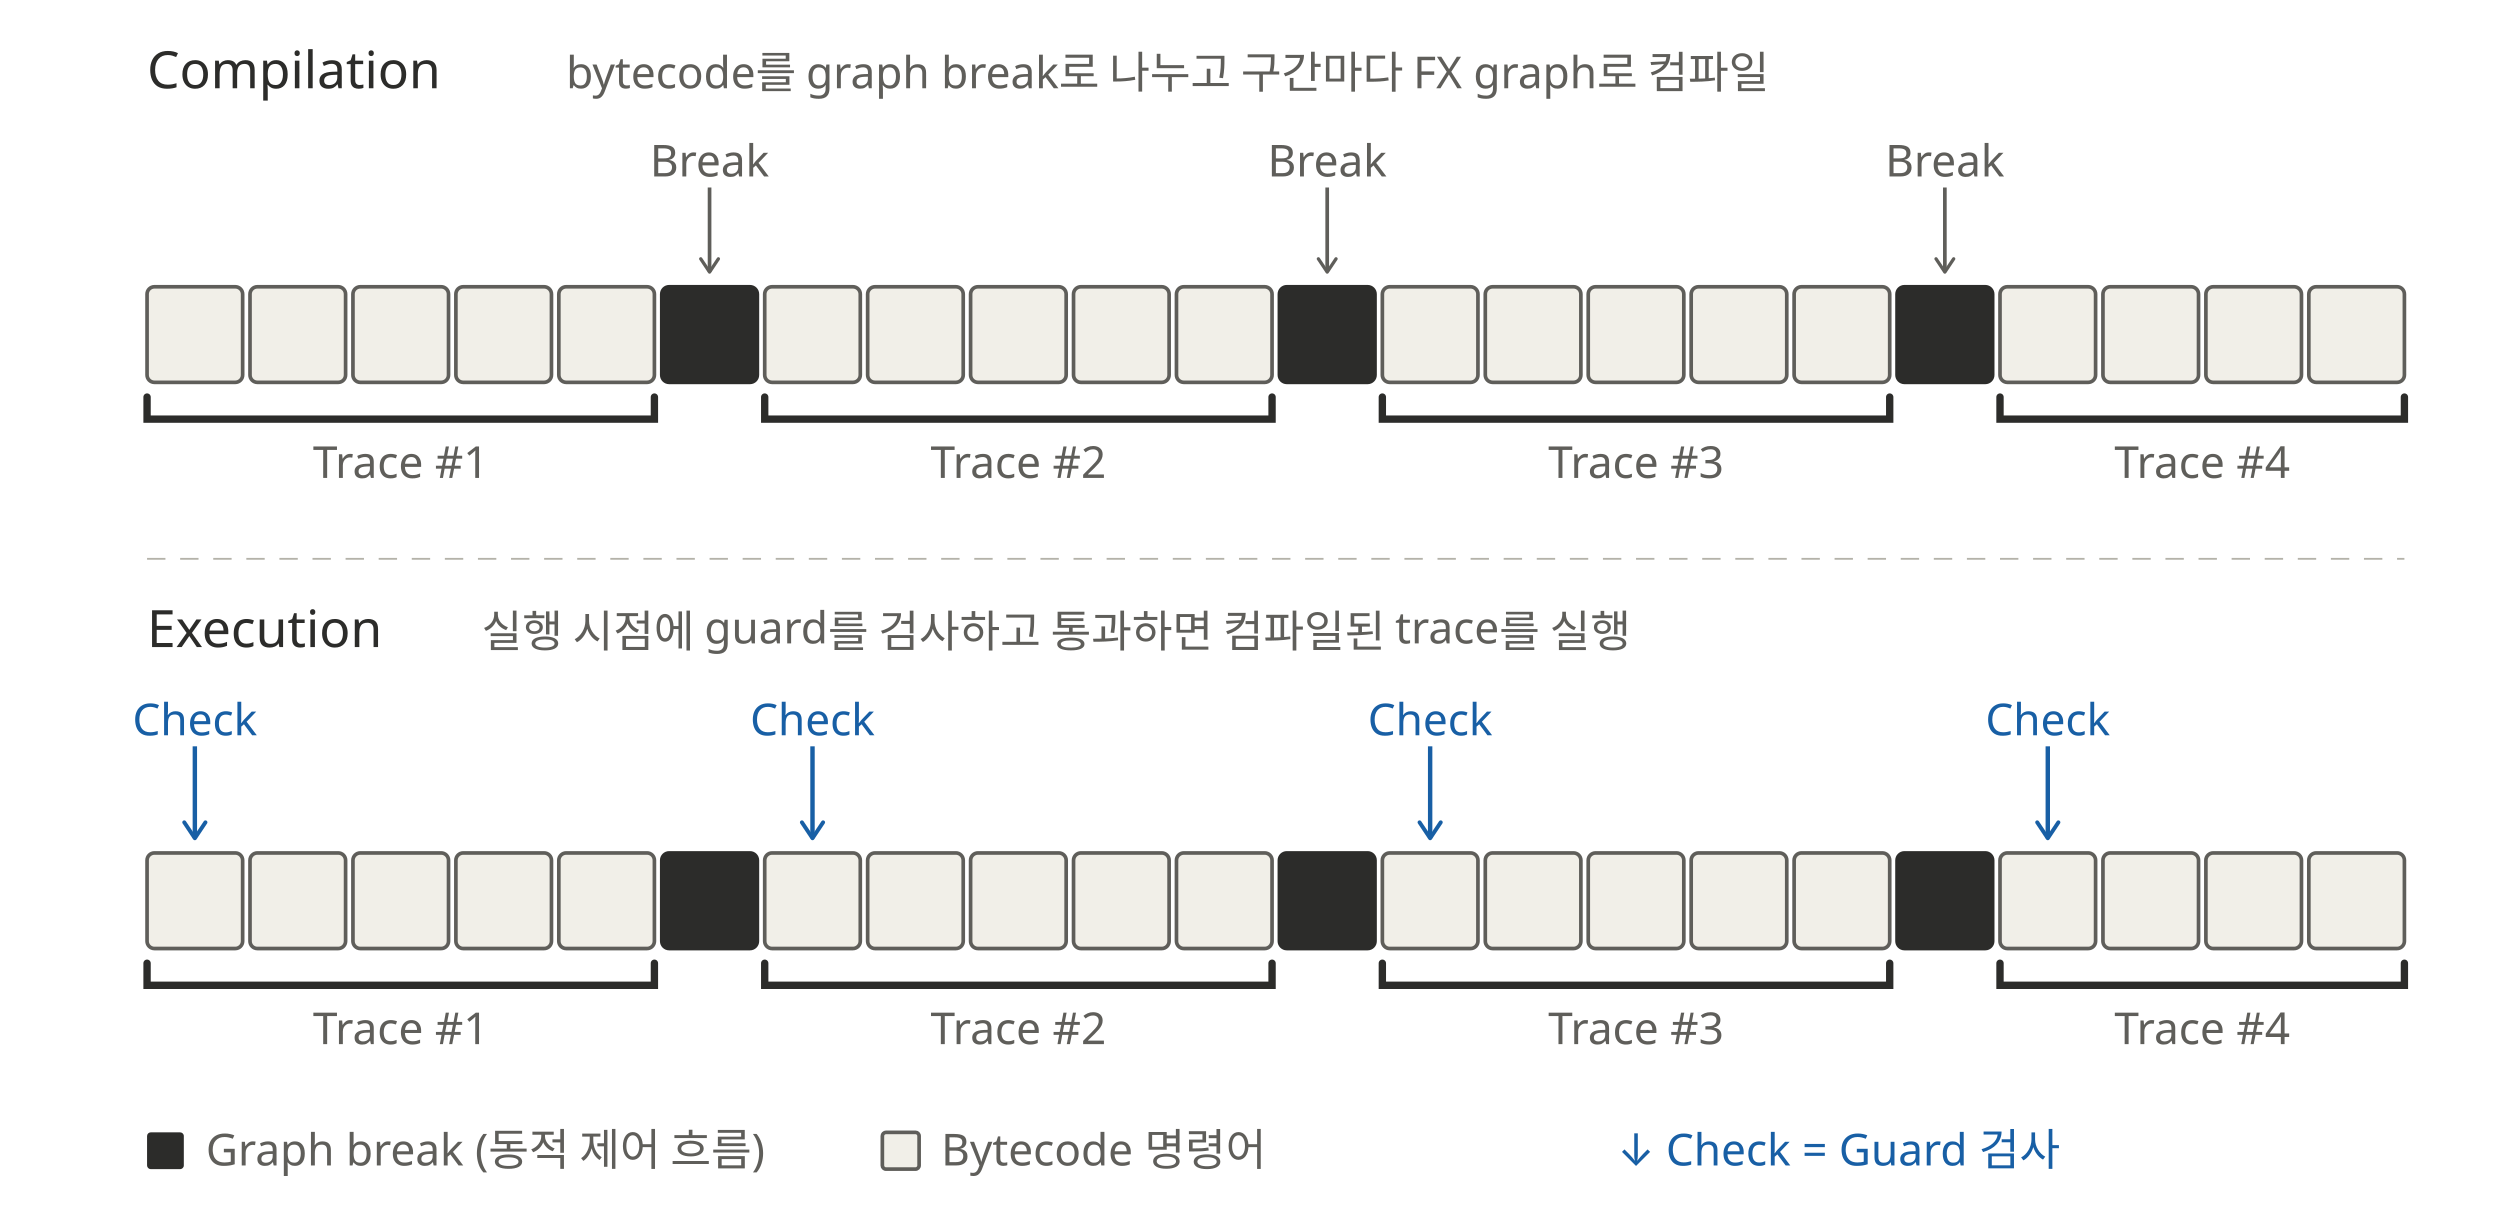
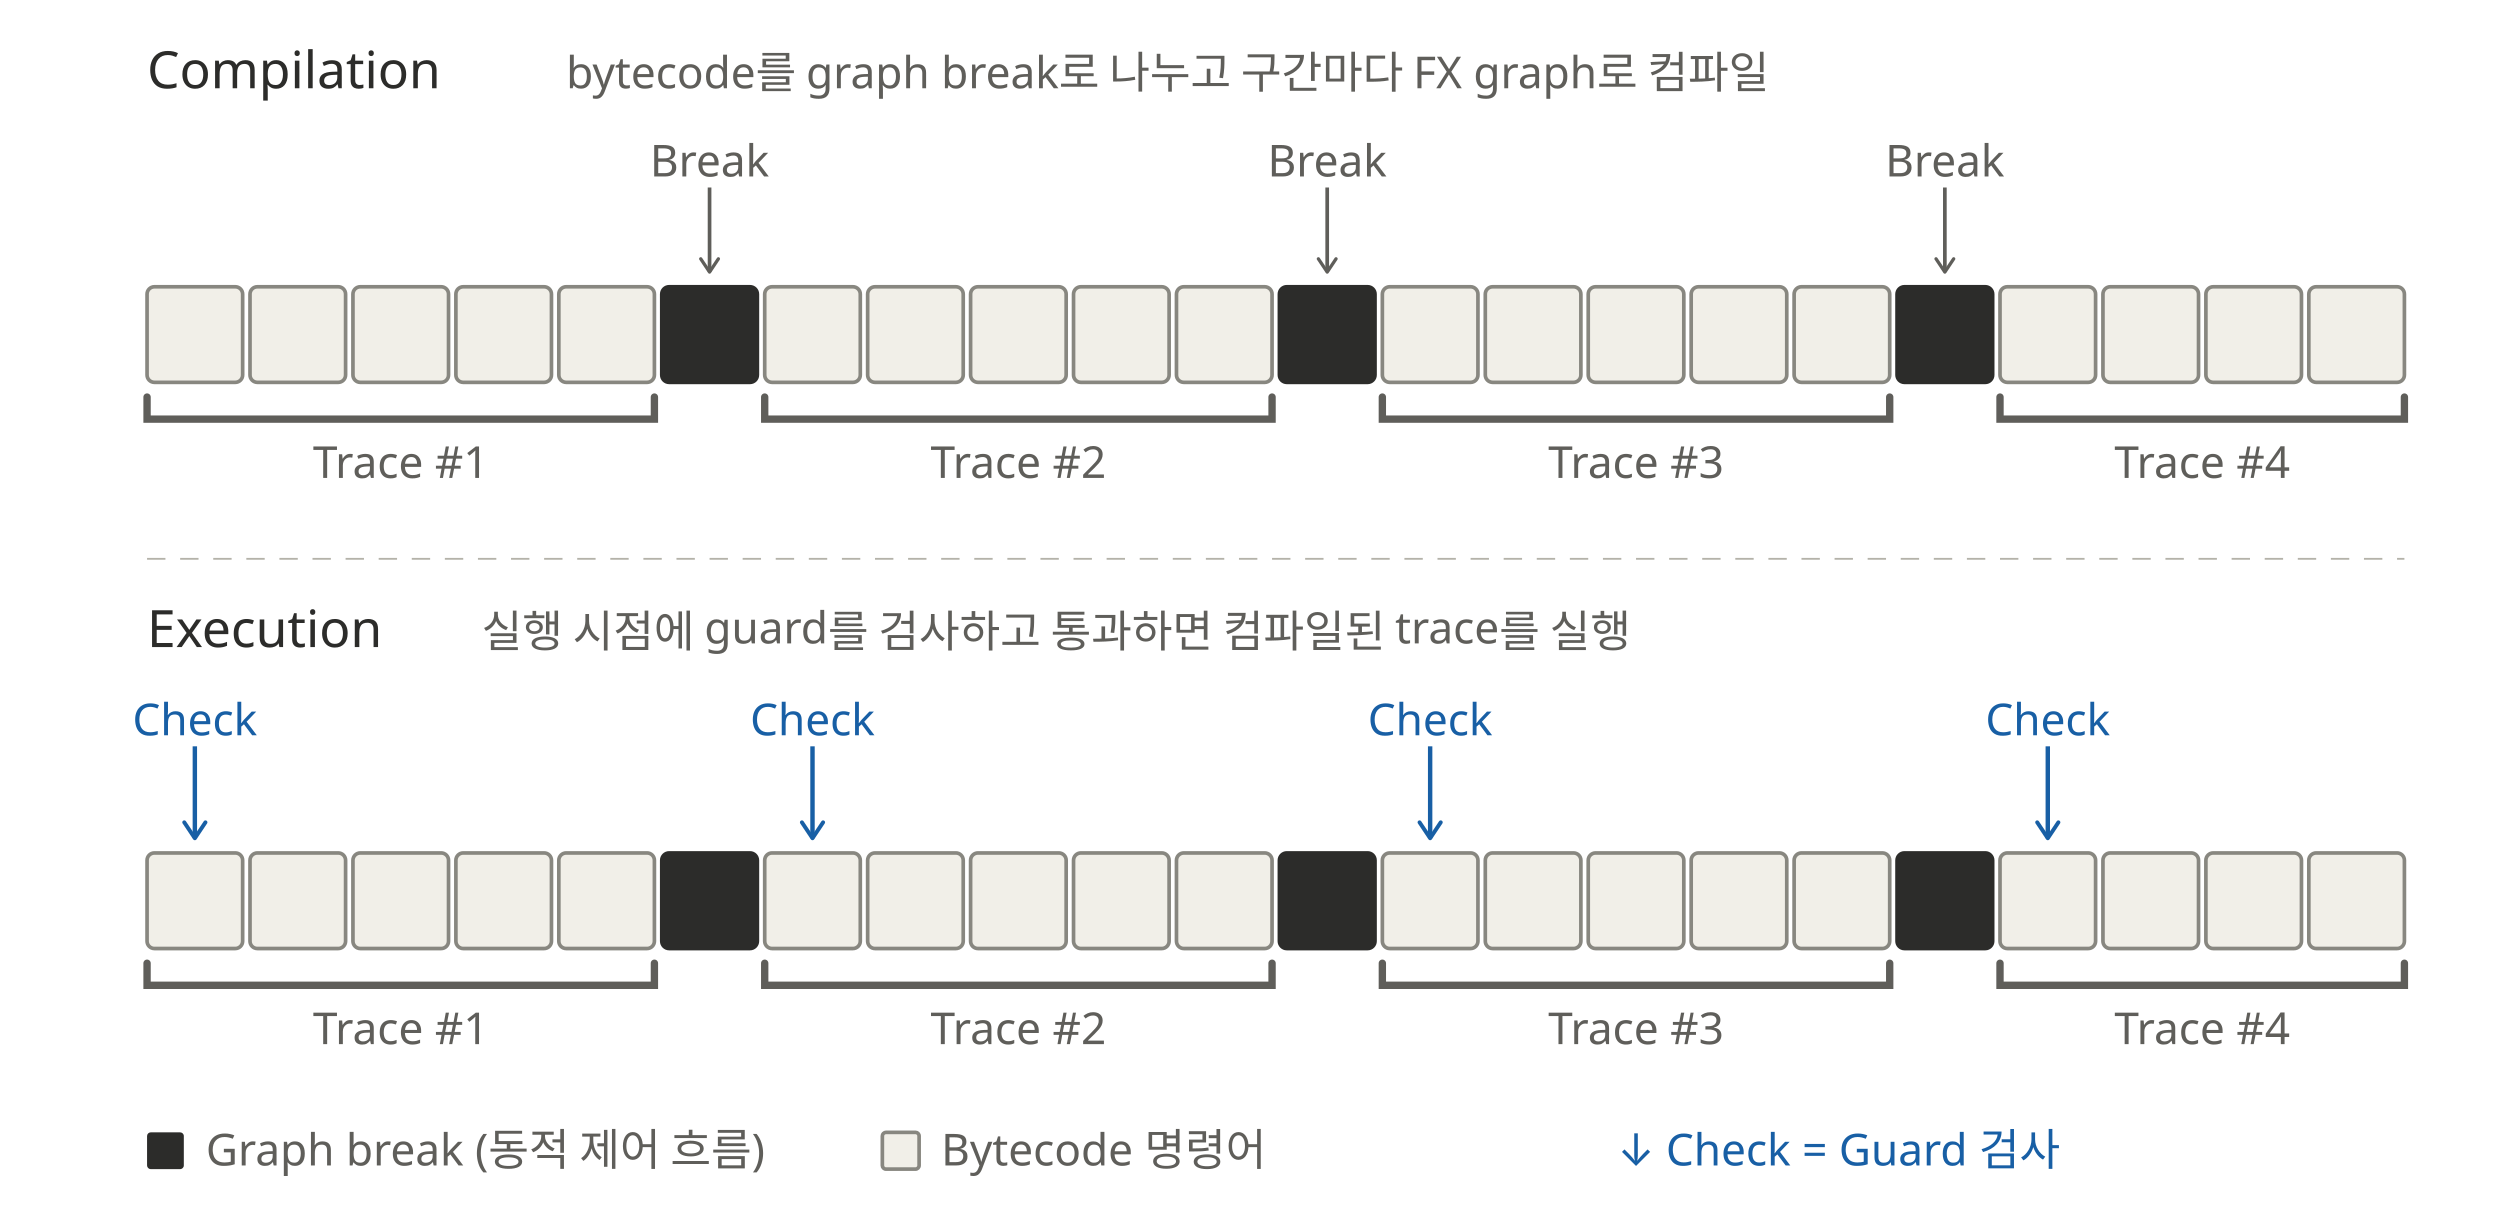
<svg xmlns="http://www.w3.org/2000/svg" font-family="'Pretendard', 'Apple SD Gothic Neo', 'Noto Sans KR', 'Segoe UI', system-ui, -apple-system, sans-serif" width="100%" viewBox="0 0 680 335">
  <defs>
    <marker id="arr" viewBox="0 0 10 10" refX="8" refY="5" markerWidth="6" markerHeight="6" orient="auto-start-reverse">
      <path d="M2 1L8 5L2 9" fill="none" stroke="context-stroke" stroke-width="1.5" stroke-linecap="round" stroke-linejoin="round" />
    </marker>
  </defs>
  <text x="40" y="24" font-size="14" font-weight="500" fill="#2C2C2A">Compilation</text>
  <text x="154" y="24" font-size="12" fill="#5F5E5A">bytecode를 graph break로 나누고 구간마다 FX graph로 컴파일</text>
  <text x="193" y="48" font-size="12" text-anchor="middle" fill="#5F5E5A">Break</text>
  <line x1="193" y1="51" x2="193" y2="74" stroke="#5F5E5A" stroke-width="1" marker-end="url(#arr)" />
  <text x="361" y="48" font-size="12" text-anchor="middle" fill="#5F5E5A">Break</text>
  <line x1="361" y1="51" x2="361" y2="74" stroke="#5F5E5A" stroke-width="1" marker-end="url(#arr)" />
  <text x="529" y="48" font-size="12" text-anchor="middle" fill="#5F5E5A">Break</text>
  <line x1="529" y1="51" x2="529" y2="74" stroke="#5F5E5A" stroke-width="1" marker-end="url(#arr)" />
-   <rect x="40" y="78" width="26" height="26" rx="2" fill="#F1EFE8" stroke="#5F5E5A" stroke-width="1" />
-   <rect x="68" y="78" width="26" height="26" rx="2" fill="#F1EFE8" stroke="#5F5E5A" stroke-width="1" />
-   <rect x="96" y="78" width="26" height="26" rx="2" fill="#F1EFE8" stroke="#5F5E5A" stroke-width="1" />
-   <rect x="124" y="78" width="26" height="26" rx="2" fill="#F1EFE8" stroke="#5F5E5A" stroke-width="1" />
-   <rect x="152" y="78" width="26" height="26" rx="2" fill="#F1EFE8" stroke="#5F5E5A" stroke-width="1" />
+   <rect x="40" y="78" width="26" height="26" rx="2" fill="#F1EFE8" stroke="#888780" stroke-width="1" />
+   <rect x="68" y="78" width="26" height="26" rx="2" fill="#F1EFE8" stroke="#888780" stroke-width="1" />
+   <rect x="96" y="78" width="26" height="26" rx="2" fill="#F1EFE8" stroke="#888780" stroke-width="1" />
+   <rect x="124" y="78" width="26" height="26" rx="2" fill="#F1EFE8" stroke="#888780" stroke-width="1" />
+   <rect x="152" y="78" width="26" height="26" rx="2" fill="#F1EFE8" stroke="#888780" stroke-width="1" />
  <rect x="180" y="78" width="26" height="26" rx="2" fill="#2C2C2A" stroke="#2C2C2A" />
-   <rect x="208" y="78" width="26" height="26" rx="2" fill="#F1EFE8" stroke="#5F5E5A" stroke-width="1" />
-   <rect x="236" y="78" width="26" height="26" rx="2" fill="#F1EFE8" stroke="#5F5E5A" stroke-width="1" />
-   <rect x="264" y="78" width="26" height="26" rx="2" fill="#F1EFE8" stroke="#5F5E5A" stroke-width="1" />
-   <rect x="292" y="78" width="26" height="26" rx="2" fill="#F1EFE8" stroke="#5F5E5A" stroke-width="1" />
-   <rect x="320" y="78" width="26" height="26" rx="2" fill="#F1EFE8" stroke="#5F5E5A" stroke-width="1" />
+   <rect x="208" y="78" width="26" height="26" rx="2" fill="#F1EFE8" stroke="#888780" stroke-width="1" />
+   <rect x="236" y="78" width="26" height="26" rx="2" fill="#F1EFE8" stroke="#888780" stroke-width="1" />
+   <rect x="264" y="78" width="26" height="26" rx="2" fill="#F1EFE8" stroke="#888780" stroke-width="1" />
+   <rect x="292" y="78" width="26" height="26" rx="2" fill="#F1EFE8" stroke="#888780" stroke-width="1" />
+   <rect x="320" y="78" width="26" height="26" rx="2" fill="#F1EFE8" stroke="#888780" stroke-width="1" />
  <rect x="348" y="78" width="26" height="26" rx="2" fill="#2C2C2A" stroke="#2C2C2A" />
-   <rect x="376" y="78" width="26" height="26" rx="2" fill="#F1EFE8" stroke="#5F5E5A" stroke-width="1" />
-   <rect x="404" y="78" width="26" height="26" rx="2" fill="#F1EFE8" stroke="#5F5E5A" stroke-width="1" />
-   <rect x="432" y="78" width="26" height="26" rx="2" fill="#F1EFE8" stroke="#5F5E5A" stroke-width="1" />
-   <rect x="460" y="78" width="26" height="26" rx="2" fill="#F1EFE8" stroke="#5F5E5A" stroke-width="1" />
-   <rect x="488" y="78" width="26" height="26" rx="2" fill="#F1EFE8" stroke="#5F5E5A" stroke-width="1" />
+   <rect x="376" y="78" width="26" height="26" rx="2" fill="#F1EFE8" stroke="#888780" stroke-width="1" />
+   <rect x="404" y="78" width="26" height="26" rx="2" fill="#F1EFE8" stroke="#888780" stroke-width="1" />
+   <rect x="432" y="78" width="26" height="26" rx="2" fill="#F1EFE8" stroke="#888780" stroke-width="1" />
+   <rect x="460" y="78" width="26" height="26" rx="2" fill="#F1EFE8" stroke="#888780" stroke-width="1" />
+   <rect x="488" y="78" width="26" height="26" rx="2" fill="#F1EFE8" stroke="#888780" stroke-width="1" />
  <rect x="516" y="78" width="26" height="26" rx="2" fill="#2C2C2A" stroke="#2C2C2A" />
-   <rect x="544" y="78" width="26" height="26" rx="2" fill="#F1EFE8" stroke="#5F5E5A" stroke-width="1" />
-   <rect x="572" y="78" width="26" height="26" rx="2" fill="#F1EFE8" stroke="#5F5E5A" stroke-width="1" />
-   <rect x="600" y="78" width="26" height="26" rx="2" fill="#F1EFE8" stroke="#5F5E5A" stroke-width="1" />
-   <rect x="628" y="78" width="26" height="26" rx="2" fill="#F1EFE8" stroke="#5F5E5A" stroke-width="1" />
-   <path d="M40,108 L40,114 L178,114 L178,108" fill="none" stroke="#2C2C2A" stroke-width="2" stroke-linecap="round" />
+   <rect x="544" y="78" width="26" height="26" rx="2" fill="#F1EFE8" stroke="#888780" stroke-width="1" />
+   <rect x="572" y="78" width="26" height="26" rx="2" fill="#F1EFE8" stroke="#888780" stroke-width="1" />
+   <rect x="600" y="78" width="26" height="26" rx="2" fill="#F1EFE8" stroke="#888780" stroke-width="1" />
+   <rect x="628" y="78" width="26" height="26" rx="2" fill="#F1EFE8" stroke="#888780" stroke-width="1" />
+   <path d="M40,108 L40,114 L178,114 L178,108" fill="none" stroke="#5F5E5A" stroke-width="2" stroke-linecap="round" />
  <text x="109" y="130" font-size="12" text-anchor="middle" fill="#5F5E5A">Trace #1</text>
-   <path d="M208,108 L208,114 L346,114 L346,108" fill="none" stroke="#2C2C2A" stroke-width="2" stroke-linecap="round" />
+   <path d="M208,108 L208,114 L346,114 L346,108" fill="none" stroke="#5F5E5A" stroke-width="2" stroke-linecap="round" />
  <text x="277" y="130" font-size="12" text-anchor="middle" fill="#5F5E5A">Trace #2</text>
-   <path d="M376,108 L376,114 L514,114 L514,108" fill="none" stroke="#2C2C2A" stroke-width="2" stroke-linecap="round" />
+   <path d="M376,108 L376,114 L514,114 L514,108" fill="none" stroke="#5F5E5A" stroke-width="2" stroke-linecap="round" />
  <text x="445" y="130" font-size="12" text-anchor="middle" fill="#5F5E5A">Trace #3</text>
-   <path d="M544,108 L544,114 L654,114 L654,108" fill="none" stroke="#2C2C2A" stroke-width="2" stroke-linecap="round" />
+   <path d="M544,108 L544,114 L654,114 L654,108" fill="none" stroke="#5F5E5A" stroke-width="2" stroke-linecap="round" />
  <text x="599" y="130" font-size="12" text-anchor="middle" fill="#5F5E5A">Trace #4</text>
  <line x1="40" y1="152" x2="654" y2="152" stroke="#B4B2A9" stroke-width="0.5" stroke-dasharray="5 4" />
  <text x="40" y="176" font-size="14" font-weight="500" fill="#2C2C2A">Execution</text>
  <text x="131" y="176" font-size="12" fill="#5F5E5A">실행 시점에 guard를 검사하고 통과하면 컴파일된 trace를 실행</text>
  <text x="53" y="200" font-size="12" text-anchor="middle" fill="#185FA5">Check</text>
  <line x1="53" y1="203" x2="53" y2="228" stroke="#185FA5" stroke-width="1.2" marker-end="url(#arr)" />
  <text x="221" y="200" font-size="12" text-anchor="middle" fill="#185FA5">Check</text>
  <line x1="221" y1="203" x2="221" y2="228" stroke="#185FA5" stroke-width="1.2" marker-end="url(#arr)" />
  <text x="389" y="200" font-size="12" text-anchor="middle" fill="#185FA5">Check</text>
  <line x1="389" y1="203" x2="389" y2="228" stroke="#185FA5" stroke-width="1.2" marker-end="url(#arr)" />
  <text x="557" y="200" font-size="12" text-anchor="middle" fill="#185FA5">Check</text>
  <line x1="557" y1="203" x2="557" y2="228" stroke="#185FA5" stroke-width="1.2" marker-end="url(#arr)" />
-   <rect x="40" y="232" width="26" height="26" rx="2" fill="#F1EFE8" stroke="#5F5E5A" stroke-width="1" />
-   <rect x="68" y="232" width="26" height="26" rx="2" fill="#F1EFE8" stroke="#5F5E5A" stroke-width="1" />
-   <rect x="96" y="232" width="26" height="26" rx="2" fill="#F1EFE8" stroke="#5F5E5A" stroke-width="1" />
-   <rect x="124" y="232" width="26" height="26" rx="2" fill="#F1EFE8" stroke="#5F5E5A" stroke-width="1" />
-   <rect x="152" y="232" width="26" height="26" rx="2" fill="#F1EFE8" stroke="#5F5E5A" stroke-width="1" />
+   <rect x="40" y="232" width="26" height="26" rx="2" fill="#F1EFE8" stroke="#888780" stroke-width="1" />
+   <rect x="68" y="232" width="26" height="26" rx="2" fill="#F1EFE8" stroke="#888780" stroke-width="1" />
+   <rect x="96" y="232" width="26" height="26" rx="2" fill="#F1EFE8" stroke="#888780" stroke-width="1" />
+   <rect x="124" y="232" width="26" height="26" rx="2" fill="#F1EFE8" stroke="#888780" stroke-width="1" />
+   <rect x="152" y="232" width="26" height="26" rx="2" fill="#F1EFE8" stroke="#888780" stroke-width="1" />
  <rect x="180" y="232" width="26" height="26" rx="2" fill="#2C2C2A" stroke="#2C2C2A" />
-   <rect x="208" y="232" width="26" height="26" rx="2" fill="#F1EFE8" stroke="#5F5E5A" stroke-width="1" />
-   <rect x="236" y="232" width="26" height="26" rx="2" fill="#F1EFE8" stroke="#5F5E5A" stroke-width="1" />
-   <rect x="264" y="232" width="26" height="26" rx="2" fill="#F1EFE8" stroke="#5F5E5A" stroke-width="1" />
-   <rect x="292" y="232" width="26" height="26" rx="2" fill="#F1EFE8" stroke="#5F5E5A" stroke-width="1" />
-   <rect x="320" y="232" width="26" height="26" rx="2" fill="#F1EFE8" stroke="#5F5E5A" stroke-width="1" />
+   <rect x="208" y="232" width="26" height="26" rx="2" fill="#F1EFE8" stroke="#888780" stroke-width="1" />
+   <rect x="236" y="232" width="26" height="26" rx="2" fill="#F1EFE8" stroke="#888780" stroke-width="1" />
+   <rect x="264" y="232" width="26" height="26" rx="2" fill="#F1EFE8" stroke="#888780" stroke-width="1" />
+   <rect x="292" y="232" width="26" height="26" rx="2" fill="#F1EFE8" stroke="#888780" stroke-width="1" />
+   <rect x="320" y="232" width="26" height="26" rx="2" fill="#F1EFE8" stroke="#888780" stroke-width="1" />
  <rect x="348" y="232" width="26" height="26" rx="2" fill="#2C2C2A" stroke="#2C2C2A" />
-   <rect x="376" y="232" width="26" height="26" rx="2" fill="#F1EFE8" stroke="#5F5E5A" stroke-width="1" />
-   <rect x="404" y="232" width="26" height="26" rx="2" fill="#F1EFE8" stroke="#5F5E5A" stroke-width="1" />
-   <rect x="432" y="232" width="26" height="26" rx="2" fill="#F1EFE8" stroke="#5F5E5A" stroke-width="1" />
-   <rect x="460" y="232" width="26" height="26" rx="2" fill="#F1EFE8" stroke="#5F5E5A" stroke-width="1" />
-   <rect x="488" y="232" width="26" height="26" rx="2" fill="#F1EFE8" stroke="#5F5E5A" stroke-width="1" />
+   <rect x="376" y="232" width="26" height="26" rx="2" fill="#F1EFE8" stroke="#888780" stroke-width="1" />
+   <rect x="404" y="232" width="26" height="26" rx="2" fill="#F1EFE8" stroke="#888780" stroke-width="1" />
+   <rect x="432" y="232" width="26" height="26" rx="2" fill="#F1EFE8" stroke="#888780" stroke-width="1" />
+   <rect x="460" y="232" width="26" height="26" rx="2" fill="#F1EFE8" stroke="#888780" stroke-width="1" />
+   <rect x="488" y="232" width="26" height="26" rx="2" fill="#F1EFE8" stroke="#888780" stroke-width="1" />
  <rect x="516" y="232" width="26" height="26" rx="2" fill="#2C2C2A" stroke="#2C2C2A" />
-   <rect x="544" y="232" width="26" height="26" rx="2" fill="#F1EFE8" stroke="#5F5E5A" stroke-width="1" />
-   <rect x="572" y="232" width="26" height="26" rx="2" fill="#F1EFE8" stroke="#5F5E5A" stroke-width="1" />
-   <rect x="600" y="232" width="26" height="26" rx="2" fill="#F1EFE8" stroke="#5F5E5A" stroke-width="1" />
-   <rect x="628" y="232" width="26" height="26" rx="2" fill="#F1EFE8" stroke="#5F5E5A" stroke-width="1" />
-   <path d="M40,262 L40,268 L178,268 L178,262" fill="none" stroke="#2C2C2A" stroke-width="2" stroke-linecap="round" />
+   <rect x="544" y="232" width="26" height="26" rx="2" fill="#F1EFE8" stroke="#888780" stroke-width="1" />
+   <rect x="572" y="232" width="26" height="26" rx="2" fill="#F1EFE8" stroke="#888780" stroke-width="1" />
+   <rect x="600" y="232" width="26" height="26" rx="2" fill="#F1EFE8" stroke="#888780" stroke-width="1" />
+   <rect x="628" y="232" width="26" height="26" rx="2" fill="#F1EFE8" stroke="#888780" stroke-width="1" />
+   <path d="M40,262 L40,268 L178,268 L178,262" fill="none" stroke="#5F5E5A" stroke-width="2" stroke-linecap="round" />
  <text x="109" y="284" font-size="12" text-anchor="middle" fill="#5F5E5A">Trace #1</text>
-   <path d="M208,262 L208,268 L346,268 L346,262" fill="none" stroke="#2C2C2A" stroke-width="2" stroke-linecap="round" />
+   <path d="M208,262 L208,268 L346,268 L346,262" fill="none" stroke="#5F5E5A" stroke-width="2" stroke-linecap="round" />
  <text x="277" y="284" font-size="12" text-anchor="middle" fill="#5F5E5A">Trace #2</text>
-   <path d="M376,262 L376,268 L514,268 L514,262" fill="none" stroke="#2C2C2A" stroke-width="2" stroke-linecap="round" />
+   <path d="M376,262 L376,268 L514,268 L514,262" fill="none" stroke="#5F5E5A" stroke-width="2" stroke-linecap="round" />
  <text x="445" y="284" font-size="12" text-anchor="middle" fill="#5F5E5A">Trace #3</text>
-   <path d="M544,262 L544,268 L654,268 L654,262" fill="none" stroke="#2C2C2A" stroke-width="2" stroke-linecap="round" />
+   <path d="M544,262 L544,268 L654,268 L654,262" fill="none" stroke="#5F5E5A" stroke-width="2" stroke-linecap="round" />
  <text x="599" y="284" font-size="12" text-anchor="middle" fill="#5F5E5A">Trace #4</text>
  <rect x="40" y="308" width="10" height="10" rx="1" fill="#2C2C2A" />
  <text x="56" y="317" font-size="12" fill="#5F5E5A">Graph break (동적 제어 흐름)</text>
-   <rect x="240" y="308" width="10" height="10" rx="1" fill="#F1EFE8" stroke="#5F5E5A" stroke-width="1" />
+   <rect x="240" y="308" width="10" height="10" rx="1" fill="#F1EFE8" stroke="#888780" stroke-width="1" />
  <text x="256" y="317" font-size="12" fill="#5F5E5A">Bytecode 명령어</text>
  <text x="440" y="317" font-size="12" fill="#185FA5">↓ Check = Guard 검사</text>
</svg>
